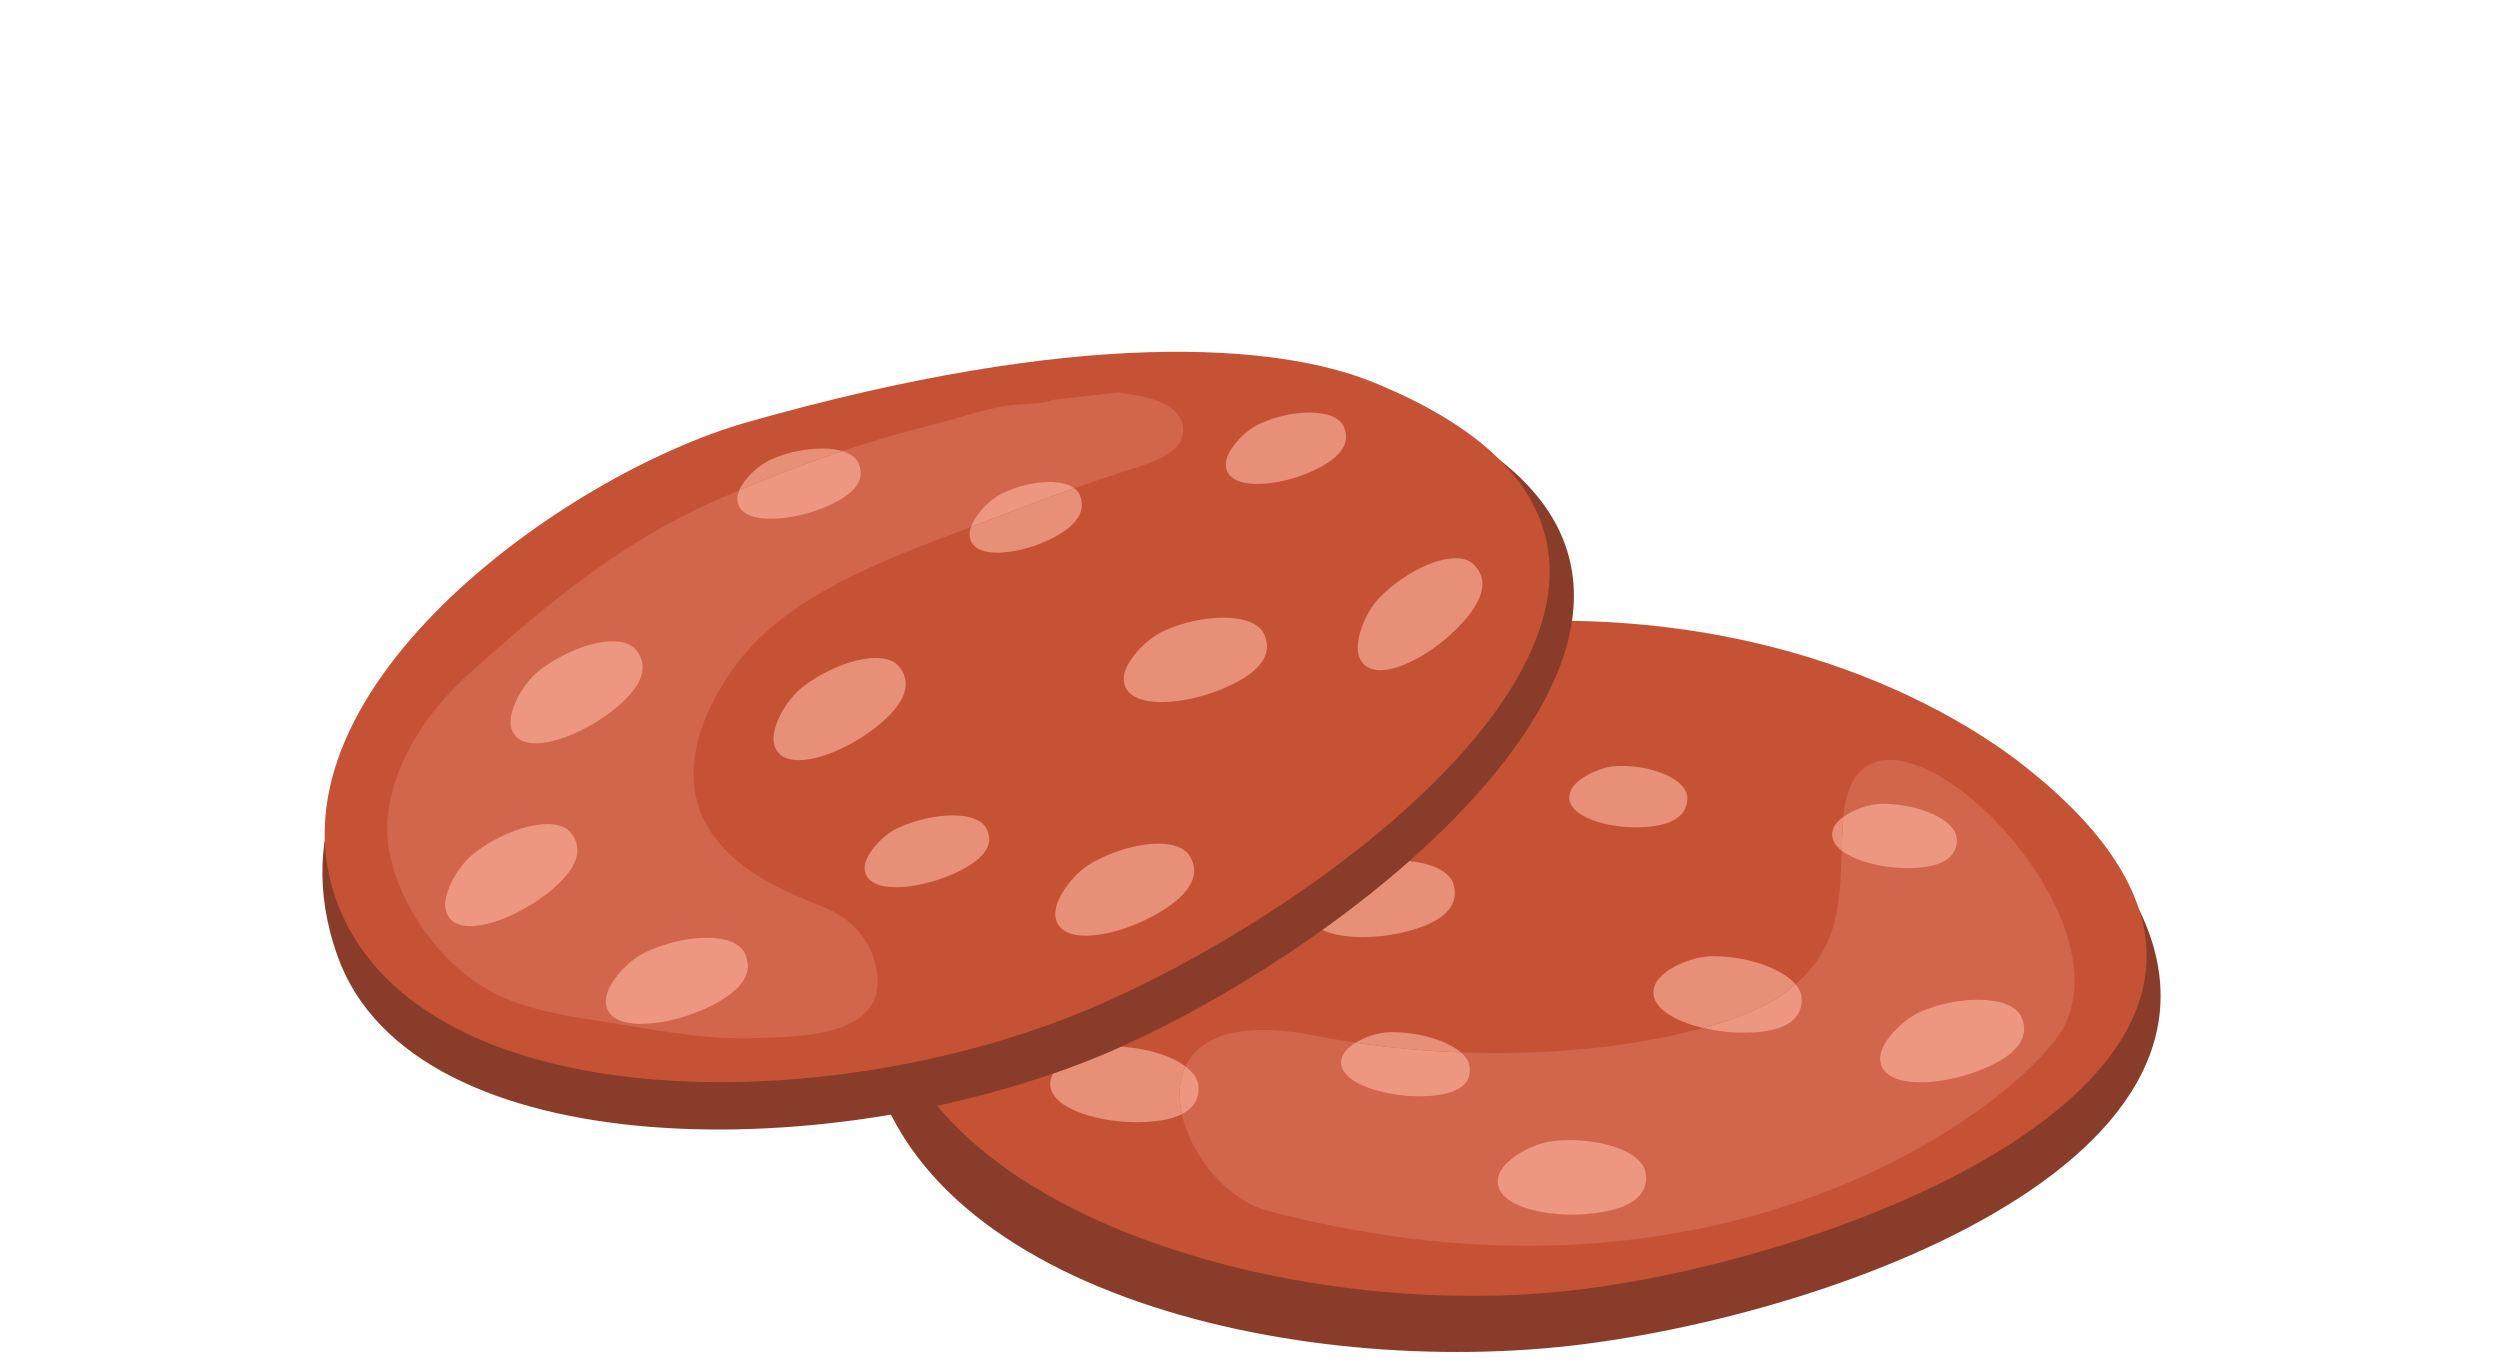
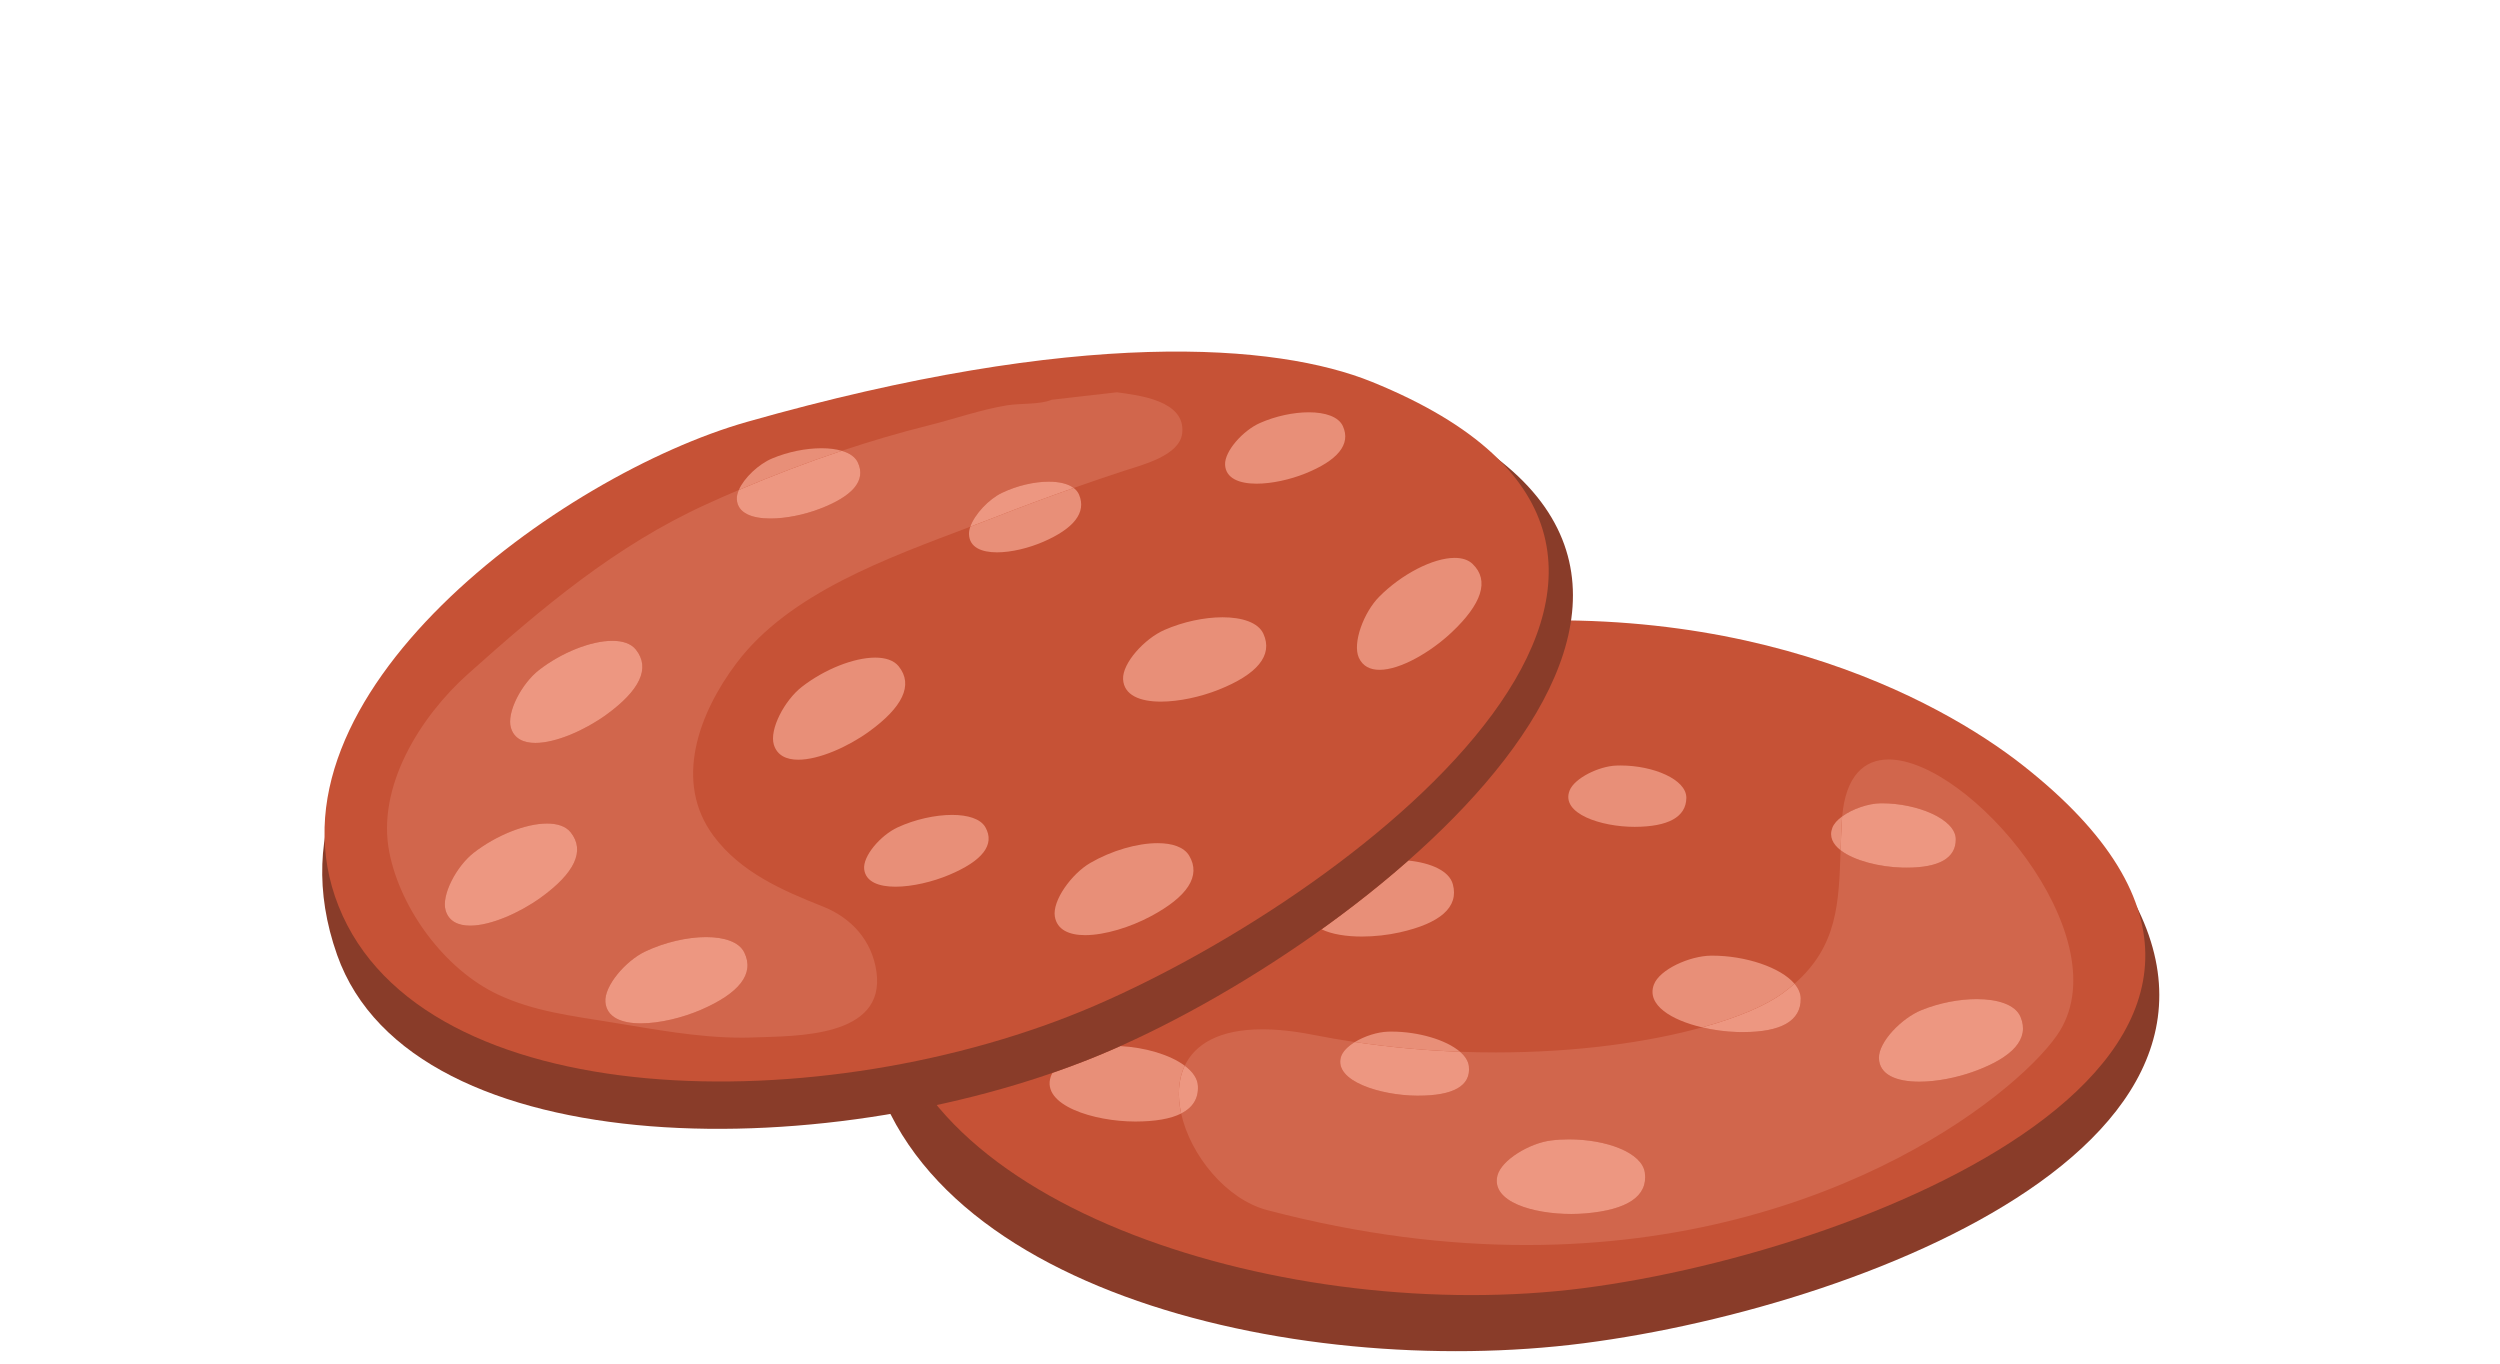
- <svg xmlns="http://www.w3.org/2000/svg" width="189.064mm" height="103.118mm" viewBox="0 0 189.064 103.118" version="1.1" id="svg11989">
-   <defs id="defs11986" />
-   <g id="layer4" style="display:inline" transform="translate(-2.397317,-4.347441)">
-     <g id="g12508" transform="matrix(0.3527778,0,0,-0.3527778,-531.433,161.1812)" style="display:inline">
-       <path d="m 1960.27,266.22 c -14.71,16.52 -75.42,41.2 -144.58,31.14 -41.01,-5.96 -121.77,-24.14 -117.07,-72.33 5.51,-56.54 91.83,-76.63 154.29,-68.59 62.47,8.05 162.79,47.55 107.36,109.78" style="fill:#893c29;fill-opacity:1;fill-rule:nonzero;stroke:none;stroke-width:0.1" id="path1548" />
-       <path d="m 1946.92,280.56 c -17.41,13.64 -62.12,38.68 -131.29,28.62 -41.01,-5.96 -117.59,-27.63 -112.77,-75.82 4.82,-48.18 87.53,-73.15 150,-65.1 62.47,8.04 170.79,52.22 94.06,112.3" style="fill:#c65236;fill-opacity:1;fill-rule:nonzero;stroke:none;stroke-width:0.1" id="path1550" />
-       <path d="m 1826.4,218.96 c -7.28,0.27 -14.85,0.94 -22.56,2.09 2.07,1.27 4.83,2.16 7.16,2.23 0.24,0 0.48,0.01 0.72,0.01 5.65,0 11.69,-1.74 14.68,-4.33" style="fill:#e88f78;fill-opacity:1;fill-rule:nonzero;stroke:none;stroke-width:0.1" id="path1552" />
-       <path d="m 1805.33,243.68 c -3.31,0 -6.44,0.48 -8.63,1.55 6.47,4.63 12.76,9.58 18.61,14.75 4.86,-0.5 8.76,-2.22 9.54,-5.07 1.36,-4.94 -2.74,-8.4 -11.4,-10.34 -2.56,-0.57 -5.4,-0.89 -8.12,-0.89" style="fill:#e88f78;fill-opacity:1;fill-rule:nonzero;stroke:none;stroke-width:0.1" id="path1554" />
-       <path d="m 1863.8,267.21 c -7.06,0 -15.87,2.81 -13.9,7.79 1.04,2.65 6.25,5.2 9.97,5.35 0.32,0.02 0.65,0.02 0.97,0.02 6.99,0 14.14,-2.98 14.1,-6.95 -0.05,-4.15 -3.96,-6.18 -11.03,-6.21 -0.04,0 -0.07,0 -0.11,0" style="fill:#e88f78;fill-opacity:1;fill-rule:nonzero;stroke:none;stroke-width:0.1" id="path1556" />
-       <path d="m 1908.03,262.2 c -1.68,1.3 -2.49,2.92 -1.78,4.79 0.32,0.87 1.09,1.71 2.12,2.46 -0.03,-0.32 -0.05,-0.64 -0.07,-0.97 -0.13,-2.17 -0.2,-4.26 -0.27,-6.28" style="fill:#e88f78;fill-opacity:1;fill-rule:nonzero;stroke:none;stroke-width:0.1" id="path1558" />
-       <path d="m 1878.33,224.2 c -6.52,1.53 -12,4.76 -10.35,9.18 1.21,3.22 7.64,6.16 12.3,6.2 0.08,0 0.16,0 0.23,0 7.1,0 14.64,-2.5 17.63,-6.03 -0.75,-0.66 -1.56,-1.31 -2.44,-1.96 -3.56,-2.64 -9.56,-5.24 -17.37,-7.39" style="fill:#e88f78;fill-opacity:1;fill-rule:nonzero;stroke:none;stroke-width:0.1" id="path1560" />
-       <path d="m 1756.74,204 c -8.87,0 -20.22,3.49 -18.13,9.64 0.09,0.27 0.22,0.53 0.38,0.8 4.21,1.46 8.3,3.03 12.23,4.73 0.76,0.33 1.53,0.66 2.3,1.01 5.37,-0.28 10.7,-1.87 13.83,-4.21 -1.43,-3 -1.57,-6.58 -0.77,-10.25 -2.26,-1.14 -5.55,-1.71 -9.78,-1.72 -0.02,0 -0.04,0 -0.06,0" style="fill:#e88f78;fill-opacity:1;fill-rule:nonzero;stroke:none;stroke-width:0.1" id="path1562" />
-       <path d="m 1813.27,357.83 c -20.5,8.33 -72.84,15.28 -136.58,-13.4 -37.79,-17.01 -110.44,-50.06 -91.16,-104.69 16.12,-45.66 107.84,-45.48 165.69,-20.57 57.85,24.9 152.33,101.99 62.05,138.66" style="fill:#893c29;fill-opacity:1;fill-rule:nonzero;stroke:none;stroke-width:0.1" id="path1564" />
-       <path d="m 1807.54,362.64 c -20.5,8.33 -62.95,11.66 -134.1,-8.57 -39.87,-11.32 -105.48,-58.89 -87.59,-103.89 17.88,-45 104.26,-46.27 162.11,-21.37 57.85,24.91 149.86,97.16 59.58,133.83" style="fill:#c65236;fill-opacity:1;fill-rule:nonzero;stroke:none;stroke-width:0.1" id="path1566" />
-       <path d="m 1705.3,254.37 c -3.59,0 -6.37,1.04 -6.71,3.72 -0.35,2.84 3.52,7.32 7.18,9.01 3.71,1.71 8.05,2.67 11.67,2.67 3.36,0 6.1,-0.82 7.14,-2.64 2.15,-3.78 -0.69,-7.25 -7.78,-10.23 -3.54,-1.49 -7.92,-2.53 -11.5,-2.53" style="fill:#e88f78;fill-opacity:1;fill-rule:nonzero;stroke:none;stroke-width:0.1" id="path1568" />
-       <path d="m 1684.45,281.61 c -2.57,0 -4.54,0.93 -5.24,3.22 -1,3.3 2.32,9.54 6,12.4 4.85,3.78 11.17,6.28 15.74,6.28 2.21,0 4.01,-0.58 5.05,-1.88 3.2,-4 0.8,-8.8 -6.4,-14 -4.54,-3.28 -10.73,-6.02 -15.15,-6.02" style="fill:#e88f78;fill-opacity:1;fill-rule:nonzero;stroke:none;stroke-width:0.1" id="path1570" />
-       <path d="m 1671.7,339.47 c 1.13,2.61 4.26,5.55 7.15,6.76 3.39,1.43 7.25,2.19 10.59,2.19 1.61,0 3.09,-0.18 4.34,-0.55 -7.47,-2.49 -14.86,-5.32 -22.08,-8.4" style="fill:#e88f78;fill-opacity:1;fill-rule:nonzero;stroke:none;stroke-width:0.1" id="path1572" />
-       <path d="m 1727.08,326.09 c -3.36,0 -5.93,1.09 -6.01,3.9 -0.02,0.49 0.08,1.03 0.28,1.6 1.72,0.65 3.41,1.3 5.05,1.94 5.71,2.24 11.39,4.35 17.12,6.37 0.53,-0.4 0.93,-0.89 1.17,-1.47 1.6,-3.84 -1.18,-7.25 -7.67,-10.07 -3.11,-1.35 -6.86,-2.27 -9.94,-2.27" style="fill:#e88f78;fill-opacity:1;fill-rule:nonzero;stroke:none;stroke-width:0.1" id="path1574" />
-       <path d="m 1782.76,340.82 c -3.73,0 -6.63,1.14 -6.76,4.07 -0.13,2.91 3.86,7.34 7.45,8.93 3.38,1.5 7.23,2.31 10.51,2.31 3.52,0 6.39,-0.94 7.31,-2.98 1.78,-3.93 -1.17,-7.37 -8.1,-10.16 -3.24,-1.3 -7.14,-2.17 -10.41,-2.17" style="fill:#e88f78;fill-opacity:1;fill-rule:nonzero;stroke:none;stroke-width:0.1" id="path1576" />
-       <path d="m 1762.23,294.07 c -4.46,0 -7.94,1.35 -8.11,4.82 -0.16,3.44 4.59,8.68 8.86,10.55 4.01,1.76 8.57,2.72 12.47,2.72 4.22,0 7.66,-1.12 8.77,-3.54 2.12,-4.66 -1.38,-8.73 -9.64,-12.01 -3.83,-1.52 -8.46,-2.54 -12.35,-2.54" style="fill:#e88f78;fill-opacity:1;fill-rule:nonzero;stroke:none;stroke-width:0.1" id="path1578" />
-       <path d="m 1809.13,300.89 c -2.01,0 -3.61,0.77 -4.44,2.6 -1.42,3.14 1.07,9.76 4.36,13.07 4.78,4.83 11.54,8.34 16.19,8.34 1.58,0 2.93,-0.4 3.86,-1.31 3.69,-3.55 1.93,-8.62 -4.54,-14.7 -4.47,-4.2 -10.96,-8 -15.43,-8" style="fill:#e88f78;fill-opacity:1;fill-rule:nonzero;stroke:none;stroke-width:0.1" id="path1580" />
-       <path d="m 1745.98,243.98 c -3.43,0 -6.03,1.14 -6.5,4.01 -0.55,3.4 3.58,9.14 7.61,11.48 4.58,2.66 10.09,4.24 14.43,4.24 3.14,0 5.66,-0.83 6.77,-2.67 2.63,-4.39 -0.39,-8.83 -8.22,-13.01 -4.33,-2.32 -9.84,-4.05 -14.09,-4.05" style="fill:#e88f78;fill-opacity:1;fill-rule:nonzero;stroke:none;stroke-width:0.1" id="path1582" />
-       <path d="m 1672.28,221.99 c -9.5,0 -18.93,1.84 -28.29,3.35 -8.24,1.34 -16.34,2.31 -23.98,5.91 -11.36,5.35 -20.86,18.25 -23.28,30.49 -2.8,14.12 6.69,29.17 16.88,38.27 15.9,14.2 31.58,27.5 51.19,36.42 2.28,1.04 4.58,2.06 6.9,3.04 -0.31,-0.71 -0.47,-1.4 -0.43,-2.02 0.17,-2.96 3.27,-4.1 7.21,-4.1 3.32,0 7.24,0.81 10.49,2.05 7.11,2.69 10.11,6.07 8.24,9.99 -0.56,1.18 -1.79,2 -3.43,2.48 6.16,2.06 12.38,3.89 18.62,5.45 5.54,1.38 11.26,3.4 16.8,4.3 2.83,0.47 7.19,0.14 9.59,1.2 l 14,1.6 c 4.59,-0.63 14.83,-1.73 14.01,-8.8 -0.56,-4.81 -8.63,-6.78 -12.3,-7.99 -3.69,-1.21 -7.34,-2.45 -10.98,-3.73 -1.22,0.92 -3.13,1.35 -5.34,1.35 -3.11,0 -6.81,-0.85 -10.06,-2.41 -2.78,-1.33 -5.84,-4.56 -6.77,-7.25 -17.69,-6.72 -38.8,-14.2 -50.14,-29.25 -8.03,-10.65 -13.64,-25.43 -4.9,-37.12 5.77,-7.72 14.65,-11.64 23.4,-15.09 6.06,-2.39 10.56,-7.25 11.51,-14 2.01,-14.21 -17.44,-13.76 -26.31,-14.09 -0.88,-0.04 -1.75,-0.05 -2.63,-0.05 m -7.59,21.57 c -4.05,0 -8.89,-1.11 -13.08,-3.1 -4.21,-2 -8.8,-7.38 -8.53,-10.81 0.26,-3.31 3.46,-4.59 7.61,-4.59 4.01,0 8.91,1.19 12.91,2.92 8.15,3.53 11.53,7.69 9.26,12.29 -1.11,2.26 -4.27,3.29 -8.17,3.29 m -34.12,24.36 c -4.58,0 -10.89,-2.5 -15.75,-6.28 -3.68,-2.87 -7,-9.11 -6,-12.4 0.7,-2.29 2.67,-3.22 5.25,-3.22 4.41,0 10.6,2.74 15.15,6.02 7.2,5.2 9.6,10 6.4,14 -1.04,1.3 -2.85,1.88 -5.05,1.88 m 14,39.19 c -4.58,0 -10.89,-2.5 -15.75,-6.28 -3.68,-2.86 -7,-9.1 -6,-12.4 0.7,-2.29 2.67,-3.22 5.24,-3.22 4.42,0 10.61,2.74 15.16,6.02 7.19,5.2 9.59,10 6.39,14 -1.04,1.3 -2.84,1.88 -5.04,1.88" style="fill:#d1664c;fill-opacity:1;fill-rule:nonzero;stroke:none;stroke-width:0.1" id="path1584" />
-       <path d="m 1614.07,246.02 c -2.58,0 -4.55,0.93 -5.25,3.22 -1,3.29 2.32,9.53 6,12.4 4.86,3.78 11.17,6.28 15.75,6.28 2.2,0 4.01,-0.58 5.05,-1.88 3.2,-4 0.8,-8.8 -6.4,-14 -4.55,-3.28 -10.74,-6.02 -15.15,-6.02" style="fill:#ed9781;fill-opacity:1;fill-rule:nonzero;stroke:none;stroke-width:0.1" id="path1586" />
-       <path d="m 1628.06,285.21 c -2.57,0 -4.54,0.93 -5.24,3.22 -1,3.3 2.32,9.54 6,12.4 4.86,3.78 11.17,6.28 15.75,6.28 2.2,0 4,-0.58 5.04,-1.88 3.2,-4 0.8,-8.8 -6.39,-14 -4.55,-3.28 -10.74,-6.02 -15.16,-6.02" style="fill:#ed9781;fill-opacity:1;fill-rule:nonzero;stroke:none;stroke-width:0.1" id="path1588" />
-       <path d="m 1678.48,333.35 c -3.94,0 -7.04,1.14 -7.21,4.1 -0.04,0.62 0.12,1.31 0.43,2.02 7.22,3.08 14.61,5.91 22.08,8.4 1.64,-0.48 2.87,-1.3 3.43,-2.48 1.87,-3.92 -1.13,-7.3 -8.24,-9.99 -3.25,-1.24 -7.17,-2.05 -10.49,-2.05" style="fill:#ed9781;fill-opacity:1;fill-rule:nonzero;stroke:none;stroke-width:0.1" id="path1590" />
-       <path d="m 1721.35,331.59 c 0.93,2.69 3.99,5.92 6.77,7.25 3.25,1.56 6.95,2.41 10.06,2.41 2.21,0 4.12,-0.43 5.34,-1.35 -5.73,-2.02 -11.41,-4.13 -17.12,-6.37 -1.64,-0.64 -3.33,-1.29 -5.05,-1.94" style="fill:#ed9781;fill-opacity:1;fill-rule:nonzero;stroke:none;stroke-width:0.1" id="path1592" />
-       <path d="m 1650.69,225.06 c -4.15,0 -7.35,1.28 -7.61,4.59 -0.27,3.43 4.32,8.81 8.53,10.81 4.19,1.99 9.03,3.1 13.08,3.1 3.9,0 7.06,-1.03 8.17,-3.29 2.27,-4.6 -1.11,-8.76 -9.26,-12.29 -4,-1.73 -8.9,-2.92 -12.91,-2.92" style="fill:#ed9781;fill-opacity:1;fill-rule:nonzero;stroke:none;stroke-width:0.1" id="path1594" />
-       <path d="m 1840.62,177.51 c -16.89,0 -35.45,2.19 -55.59,7.49 -8.75,2.3 -16.47,11.74 -18.45,20.72 2.49,1.27 3.73,3.23 3.59,5.91 -0.08,1.61 -1.13,3.08 -2.82,4.34 2.18,4.59 7.34,7.81 16.63,7.81 3.16,0 6.79,-0.37 10.95,-1.19 2.99,-0.59 5.96,-1.1 8.91,-1.54 -1.51,-0.92 -2.65,-2.05 -2.99,-3.21 -1.5,-5.19 8.56,-8.23 16.25,-8.29 0.11,0 0.22,0 0.33,0 7.47,0 11.34,2.06 10.86,6.32 -0.13,1.11 -0.81,2.16 -1.89,3.09 2.61,-0.1 5.18,-0.14 7.71,-0.14 17.37,0 32.75,2.21 44.22,5.38 2.48,-0.59 5.1,-0.93 7.55,-1 0.42,-0.01 0.84,-0.01 1.24,-0.01 8.08,0 12.45,2.36 12.35,7.24 -0.03,1.1 -0.5,2.15 -1.33,3.12 9.26,8.14 9.51,17.31 9.89,28.65 2.93,-2.28 8.5,-3.62 13.24,-3.73 0.31,-0.01 0.62,-0.01 0.92,-0.01 6.88,0 10.61,2 10.54,6.14 -0.07,4.26 -8.23,7.66 -15.83,7.66 -0.09,0 -0.19,0 -0.28,0 -2.68,-0.04 -6.05,-1.21 -8.25,-2.81 0.76,8.66 4.66,12.21 9.97,12.21 17.24,0 49.33,-37.47 36.75,-58.17 -7.07,-11.62 -47.59,-45.98 -114.47,-45.98 m 9.17,22.66 c -1.29,0 -2.58,-0.07 -3.84,-0.23 -4.63,-0.56 -10.69,-4.2 -11.53,-7.54 -1.4,-5.6 7.61,-8.23 15.84,-8.23 1.05,0 2.09,0.05 3.09,0.13 8.85,0.76 13.37,3.63 12.69,8.71 -0.59,4.36 -8.33,7.16 -16.25,7.16 m 87.43,30.09 c -3.73,0 -8,-0.81 -11.81,-2.35 -4.32,-1.74 -9.22,-6.84 -9.16,-10.28 0.07,-3.66 3.86,-5.08 8.66,-5.08 3.73,0 8.07,0.86 11.72,2.19 8.35,3.03 11.97,6.99 9.99,11.71 -1.09,2.6 -4.84,3.81 -9.4,3.81" style="fill:#d1664c;fill-opacity:1;fill-rule:nonzero;stroke:none;stroke-width:0.1" id="path1596" />
-       <path d="m 1817.43,209.55 c -0.11,0 -0.22,0 -0.33,0 -7.69,0.06 -17.75,3.1 -16.25,8.29 0.34,1.16 1.48,2.29 2.99,3.21 7.71,-1.15 15.28,-1.82 22.56,-2.09 1.08,-0.93 1.76,-1.98 1.89,-3.09 0.48,-4.26 -3.39,-6.32 -10.86,-6.32" style="fill:#ed9781;fill-opacity:1;fill-rule:nonzero;stroke:none;stroke-width:0.1" id="path1598" />
-       <path d="m 1922.19,258.46 c -0.3,0 -0.61,0 -0.92,0.01 -4.74,0.11 -10.31,1.45 -13.24,3.73 0.07,2.02 0.14,4.11 0.27,6.28 0.02,0.33 0.04,0.65 0.07,0.97 2.2,1.6 5.57,2.77 8.25,2.81 0.09,0 0.19,0 0.28,0 7.6,0 15.76,-3.4 15.83,-7.66 0.07,-4.14 -3.66,-6.14 -10.54,-6.14" style="fill:#ed9781;fill-opacity:1;fill-rule:nonzero;stroke:none;stroke-width:0.1" id="path1600" />
-       <path d="m 1887.12,223.19 c -0.4,0 -0.82,0 -1.24,0.01 -2.45,0.07 -5.07,0.41 -7.55,1 7.81,2.15 13.81,4.75 17.37,7.39 0.88,0.65 1.69,1.3 2.44,1.96 0.83,-0.97 1.3,-2.02 1.33,-3.12 0.1,-4.88 -4.27,-7.24 -12.35,-7.24" style="fill:#ed9781;fill-opacity:1;fill-rule:nonzero;stroke:none;stroke-width:0.1" id="path1602" />
-       <path d="m 1924.91,212.55 c -4.8,0 -8.59,1.42 -8.66,5.08 -0.06,3.44 4.84,8.54 9.16,10.28 3.81,1.54 8.08,2.35 11.81,2.35 4.56,0 8.31,-1.21 9.4,-3.81 1.98,-4.72 -1.64,-8.68 -9.99,-11.71 -3.65,-1.33 -7.99,-2.19 -11.72,-2.19" style="fill:#ed9781;fill-opacity:1;fill-rule:nonzero;stroke:none;stroke-width:0.1" id="path1604" />
-       <path d="m 1850.26,184.17 c -8.23,0 -17.24,2.63 -15.84,8.23 0.84,3.34 6.9,6.98 11.53,7.54 1.26,0.16 2.55,0.23 3.84,0.23 7.92,0 15.66,-2.8 16.25,-7.16 0.68,-5.08 -3.84,-7.95 -12.69,-8.71 -1,-0.08 -2.04,-0.13 -3.09,-0.13" style="fill:#ed9781;fill-opacity:1;fill-rule:nonzero;stroke:none;stroke-width:0.1" id="path1606" />
-       <path d="m 1766.58,205.72 c -0.8,3.67 -0.66,7.25 0.77,10.25 1.69,-1.26 2.74,-2.73 2.82,-4.34 0.14,-2.68 -1.1,-4.64 -3.59,-5.91" style="fill:#ed9781;fill-opacity:1;fill-rule:nonzero;stroke:none;stroke-width:0.1" id="path1608" />
-     </g>
-   </g>
+ <svg xmlns="http://www.w3.org/2000/svg" width="715" height="390" viewBox="0 0 715 390" fill="none">
+   <path d="M596.067 237.797C576.454 215.771 495.507 182.864 403.294 196.277C348.614 204.224 240.934 228.464 247.201 292.717C254.547 368.104 369.641 394.891 452.921 384.171C536.214 373.437 669.974 320.771 596.067 237.797Z" fill="#893C29" />
+   <path d="M578.267 218.677C555.054 200.491 495.441 167.104 403.214 180.517C348.534 188.464 246.427 217.357 252.854 281.611C259.281 345.851 369.561 379.144 452.854 368.411C536.147 357.691 680.574 298.784 578.267 218.677Z" fill="#C65236" />
+   <path d="M417.574 300.811C407.868 300.451 397.774 299.557 387.494 298.024C390.254 296.331 393.934 295.144 397.041 295.051C397.361 295.051 397.681 295.037 398.001 295.037C405.534 295.037 413.588 297.357 417.574 300.811" fill="#E88F78" />
+   <path d="M389.48 267.851C385.067 267.851 380.894 267.211 377.974 265.784C386.6 259.611 394.987 253.011 402.787 246.117C409.267 246.784 414.467 249.077 415.507 252.877C417.32 259.464 411.854 264.077 400.307 266.664C396.894 267.424 393.107 267.851 389.48 267.851" fill="#E88F78" />
+   <path d="M467.44 236.477C458.027 236.477 446.28 232.731 448.907 226.091C450.294 222.557 457.24 219.157 462.2 218.957C462.627 218.931 463.067 218.931 463.494 218.931C472.814 218.931 482.347 222.904 482.294 228.197C482.227 233.731 477.014 236.437 467.587 236.477C467.534 236.477 467.494 236.477 467.44 236.477" fill="#E88F78" />
+   <path d="M526.414 243.157C524.174 241.424 523.094 239.264 524.041 236.771C524.468 235.611 525.494 234.491 526.868 233.491C526.828 233.917 526.801 234.344 526.774 234.784C526.601 237.677 526.508 240.464 526.414 243.157Z" fill="#E88F78" />
+   <path d="M486.814 293.824C478.12 291.784 470.814 287.477 473.014 281.584C474.627 277.291 483.2 273.371 489.414 273.317C489.52 273.317 489.627 273.317 489.72 273.317C499.187 273.317 509.24 276.651 513.227 281.357C512.227 282.237 511.147 283.104 509.974 283.971C505.227 287.491 497.227 290.957 486.814 293.824" fill="#E88F78" />
+   <path d="M324.694 320.757C312.867 320.757 297.734 316.104 300.52 307.904C300.64 307.544 300.814 307.197 301.027 306.837C306.64 304.891 312.094 302.797 317.334 300.531C318.347 300.091 319.374 299.651 320.4 299.184C327.56 299.557 334.667 301.677 338.84 304.797C336.934 308.797 336.747 313.571 337.814 318.464C334.8 319.984 330.414 320.744 324.774 320.757C324.747 320.757 324.72 320.757 324.694 320.757" fill="#E88F78" />
+   <path d="M400.067 115.651C372.734 104.544 302.947 95.277 217.96 133.517C167.574 156.197 70.707 200.264 96.414 273.104C117.907 333.984 240.2 333.744 317.334 300.531C394.467 267.331 520.44 164.544 400.067 115.651" fill="#893C29" />
+   <path d="M392.427 109.237C365.094 98.131 308.494 93.691 213.627 120.664C160.467 135.757 72.987 199.184 96.841 259.184C120.681 319.184 235.854 320.877 312.987 287.677C390.121 254.464 512.801 158.131 392.427 109.237Z" fill="#C65236" />
+   <path d="M256.107 253.597C251.32 253.597 247.614 252.211 247.16 248.637C246.694 244.851 251.854 238.877 256.734 236.624C261.68 234.344 267.467 233.064 272.294 233.064C276.774 233.064 280.427 234.157 281.814 236.584C284.68 241.624 280.894 246.251 271.44 250.224C266.72 252.211 260.88 253.597 256.107 253.597" fill="#E88F78" />
+   <path d="M228.307 217.277C224.88 217.277 222.254 216.037 221.32 212.984C219.987 208.584 224.414 200.264 229.32 196.451C235.787 191.411 244.214 188.077 250.307 188.077C253.254 188.077 255.654 188.851 257.041 190.584C261.307 195.917 258.107 202.317 248.507 209.251C242.454 213.624 234.2 217.277 228.307 217.277" fill="#E88F78" />
+   <path d="M211.307 140.131C212.813 136.651 216.987 132.731 220.84 131.117C225.36 129.211 230.507 128.197 234.96 128.197C237.107 128.197 239.08 128.437 240.747 128.931C230.787 132.251 220.933 136.024 211.307 140.131Z" fill="#E88F78" />
+   <path d="M285.148 157.971C280.668 157.971 277.241 156.517 277.134 152.771C277.108 152.117 277.241 151.397 277.508 150.637C279.801 149.771 282.054 148.904 284.241 148.051C291.854 145.064 299.428 142.251 307.068 139.557C307.774 140.091 308.308 140.744 308.628 141.517C310.761 146.637 307.054 151.184 298.401 154.944C294.254 156.744 289.254 157.971 285.148 157.971" fill="#E88F78" />
+   <path d="M359.388 138.331C354.414 138.331 350.548 136.811 350.374 132.904C350.201 129.024 355.521 123.117 360.308 120.997C364.814 118.997 369.948 117.917 374.321 117.917C379.014 117.917 382.841 119.171 384.068 121.891C386.441 127.131 382.508 131.717 373.268 135.437C368.948 137.171 363.748 138.331 359.388 138.331" fill="#E88F78" />
+   <path d="M332.014 200.664C326.067 200.664 321.427 198.864 321.201 194.237C320.987 189.651 327.321 182.664 333.014 180.171C338.361 177.824 344.441 176.544 349.641 176.544C355.267 176.544 359.854 178.037 361.334 181.264C364.161 187.477 359.494 192.904 348.481 197.277C343.374 199.304 337.201 200.664 332.014 200.664Z" fill="#E88F78" />
+   <path d="M394.548 191.571C391.868 191.571 389.734 190.544 388.628 188.104C386.734 183.917 390.054 175.091 394.441 170.677C400.814 164.237 409.828 159.557 416.028 159.557C418.134 159.557 419.934 160.091 421.174 161.304C426.094 166.037 423.748 172.797 415.121 180.904C409.161 186.504 400.508 191.571 394.548 191.571" fill="#E88F78" />
+   <path d="M310.347 267.451C305.774 267.451 302.307 265.931 301.68 262.104C300.947 257.571 306.454 249.917 311.827 246.797C317.934 243.251 325.28 241.144 331.067 241.144C335.254 241.144 338.614 242.251 340.094 244.704C343.6 250.557 339.574 256.477 329.134 262.051C323.36 265.144 316.014 267.451 310.347 267.451" fill="#E88F78" />
+   <path d="M212.081 296.771C199.414 296.771 186.841 294.317 174.361 292.304C163.374 290.517 152.574 289.224 142.387 284.424C127.241 277.291 114.574 260.091 111.347 243.771C107.614 224.944 120.267 204.877 133.854 192.744C155.054 173.811 175.961 156.077 202.107 144.184C205.147 142.797 208.214 141.437 211.307 140.131C210.894 141.077 210.681 141.997 210.734 142.824C210.961 146.771 215.094 148.291 220.347 148.291C224.774 148.291 230.001 147.211 234.334 145.557C243.814 141.971 247.814 137.464 245.321 132.237C244.574 130.664 242.934 129.571 240.747 128.931C248.961 126.184 257.254 123.744 265.574 121.664C272.961 119.824 280.587 117.131 287.974 115.931C291.747 115.304 297.561 115.744 300.761 114.331L319.427 112.197C325.547 113.037 339.201 114.504 338.107 123.931C337.361 130.344 326.601 132.971 321.707 134.584C316.787 136.197 311.921 137.851 307.067 139.557C305.441 138.331 302.894 137.757 299.947 137.757C295.801 137.757 290.867 138.891 286.534 140.971C282.827 142.744 278.747 147.051 277.507 150.637C253.921 159.597 225.774 169.571 210.654 189.637C199.947 203.837 192.467 223.544 204.121 239.131C211.814 249.424 223.654 254.651 235.321 259.251C243.401 262.437 249.401 268.917 250.667 277.917C253.347 296.864 227.414 296.264 215.587 296.704C214.414 296.757 213.254 296.771 212.081 296.771ZM201.961 268.011C196.561 268.011 190.107 269.491 184.521 272.144C178.907 274.811 172.787 281.984 173.147 286.557C173.494 290.971 177.761 292.677 183.294 292.677C188.641 292.677 195.174 291.091 200.507 288.784C211.374 284.077 215.881 278.531 212.854 272.397C211.374 269.384 207.161 268.011 201.961 268.011M156.467 235.531C150.361 235.531 141.947 238.864 135.467 243.904C130.561 247.731 126.134 256.051 127.467 260.437C128.401 263.491 131.027 264.731 134.467 264.731C140.347 264.731 148.601 261.077 154.667 256.704C164.267 249.771 167.467 243.371 163.201 238.037C161.814 236.304 159.401 235.531 156.467 235.531M175.134 183.277C169.027 183.277 160.614 186.611 154.134 191.651C149.227 195.464 144.801 203.784 146.134 208.184C147.067 211.237 149.694 212.477 153.121 212.477C159.014 212.477 167.267 208.824 173.334 204.451C182.921 197.517 186.121 191.117 181.854 185.784C180.467 184.051 178.067 183.277 175.134 183.277" fill="#D1664C" />
+   <path d="M134.467 264.731C131.027 264.731 128.4 263.491 127.467 260.437C126.134 256.051 130.56 247.731 135.467 243.904C141.947 238.864 150.36 235.531 156.467 235.531C159.4 235.531 161.814 236.304 163.2 238.037C167.467 243.371 164.267 249.771 154.667 256.704C148.6 261.077 140.347 264.731 134.467 264.731" fill="#ED9781" />
+   <path d="M153.121 212.477C149.694 212.477 147.067 211.237 146.134 208.184C144.801 203.784 149.227 195.464 154.134 191.651C160.614 186.611 169.027 183.277 175.134 183.277C178.067 183.277 180.467 184.051 181.854 185.784C186.121 191.117 182.921 197.517 173.334 204.451C167.267 208.824 159.014 212.477 153.121 212.477" fill="#ED9781" />
+   <path d="M220.347 148.291C215.094 148.291 210.96 146.771 210.734 142.824C210.68 141.997 210.894 141.077 211.307 140.131C220.934 136.024 230.787 132.251 240.747 128.931C242.934 129.571 244.574 130.664 245.32 132.237C247.814 137.464 243.814 141.971 234.334 145.557C230 147.211 224.774 148.291 220.347 148.291" fill="#ED9781" />
+   <path d="M277.507 150.637C278.747 147.051 282.827 142.744 286.534 140.971C290.867 138.891 295.8 137.757 299.947 137.757C302.894 137.757 305.44 138.331 307.067 139.557C299.427 142.251 291.854 145.064 284.24 148.051C282.054 148.904 279.8 149.771 277.507 150.637Z" fill="#ED9781" />
+   <path d="M183.294 292.677C177.76 292.677 173.494 290.971 173.147 286.557C172.787 281.984 178.907 274.811 184.52 272.144C190.107 269.491 196.56 268.011 201.96 268.011C207.16 268.011 211.374 269.384 212.854 272.397C215.88 278.531 211.374 284.077 200.507 288.784C195.174 291.091 188.64 292.677 183.294 292.677" fill="#ED9781" />
+   <path d="M436.534 356.077C414.014 356.077 389.267 353.157 362.414 346.091C350.747 343.024 340.453 330.437 337.813 318.464C341.133 316.771 342.787 314.157 342.6 310.584C342.494 308.437 341.094 306.477 338.84 304.797C341.747 298.677 348.627 294.384 361.014 294.384C365.227 294.384 370.067 294.877 375.614 295.971C379.6 296.757 383.56 297.437 387.493 298.024C385.48 299.251 383.96 300.757 383.507 302.304C381.507 309.224 394.92 313.277 405.173 313.357C405.32 313.357 405.467 313.357 405.614 313.357C415.574 313.357 420.734 310.611 420.094 304.931C419.92 303.451 419.014 302.051 417.574 300.811C421.054 300.944 424.48 300.997 427.854 300.997C451.014 300.997 471.52 298.051 486.813 293.824C490.12 294.611 493.614 295.064 496.88 295.157C497.44 295.171 498 295.171 498.534 295.171C509.307 295.171 515.133 292.024 515 285.517C514.96 284.051 514.334 282.651 513.227 281.357C525.574 270.504 525.907 258.277 526.414 243.157C530.32 246.197 537.747 247.984 544.067 248.131C544.48 248.144 544.893 248.144 545.293 248.144C554.467 248.144 559.44 245.477 559.347 239.957C559.253 234.277 548.374 229.744 538.24 229.744C538.12 229.744 537.987 229.744 537.867 229.744C534.294 229.797 529.8 231.357 526.867 233.491C527.88 221.944 533.08 217.211 540.16 217.211C563.147 217.211 605.933 267.171 589.16 294.771C579.733 310.264 525.707 356.077 436.534 356.077M448.76 325.864C447.04 325.864 445.32 325.957 443.64 326.171C437.467 326.917 429.387 331.771 428.267 336.224C426.4 343.691 438.414 347.197 449.387 347.197C450.787 347.197 452.173 347.131 453.507 347.024C465.307 346.011 471.334 342.184 470.427 335.411C469.64 329.597 459.32 325.864 448.76 325.864M565.333 285.744C560.36 285.744 554.667 286.824 549.587 288.877C543.827 291.197 537.294 297.997 537.374 302.584C537.467 307.464 542.52 309.357 548.92 309.357C553.894 309.357 559.68 308.211 564.547 306.437C575.68 302.397 580.507 297.117 577.867 290.824C576.414 287.357 571.413 285.744 565.333 285.744Z" fill="#D1664C" />
+   <path d="M405.613 313.357C405.467 313.357 405.32 313.357 405.173 313.357C394.92 313.277 381.507 309.224 383.507 302.304C383.96 300.757 385.48 299.251 387.493 298.024C397.773 299.557 407.867 300.451 417.573 300.811C419.013 302.051 419.92 303.451 420.093 304.931C420.733 310.611 415.573 313.357 405.613 313.357" fill="#ED9781" />
+   <path d="M545.294 248.144C544.894 248.144 544.481 248.144 544.067 248.131C537.747 247.984 530.321 246.197 526.414 243.157C526.507 240.464 526.601 237.677 526.774 234.784C526.801 234.344 526.827 233.917 526.867 233.491C529.801 231.357 534.294 229.797 537.867 229.744C537.987 229.744 538.121 229.744 538.241 229.744C548.374 229.744 559.254 234.277 559.347 239.957C559.441 245.477 554.467 248.144 545.294 248.144" fill="#ED9781" />
+   <path d="M498.534 295.171C498 295.171 497.44 295.171 496.88 295.157C493.614 295.064 490.12 294.611 486.813 293.824C497.227 290.957 505.227 287.491 509.973 283.971C511.147 283.104 512.227 282.237 513.227 281.357C514.334 282.651 514.96 284.051 515 285.517C515.133 292.024 509.307 295.171 498.534 295.171" fill="#ED9781" />
+   <path d="M548.92 309.357C542.52 309.357 537.467 307.464 537.374 302.584C537.294 297.997 543.827 291.197 549.587 288.877C554.667 286.824 560.36 285.744 565.334 285.744C571.414 285.744 576.414 287.357 577.867 290.824C580.507 297.117 575.68 302.397 564.547 306.437C559.68 308.211 553.894 309.357 548.92 309.357Z" fill="#ED9781" />
+   <path d="M449.387 347.197C438.414 347.197 426.401 343.691 428.267 336.224C429.387 331.771 437.467 326.917 443.641 326.171C445.321 325.957 447.041 325.864 448.761 325.864C459.321 325.864 469.641 329.597 470.427 335.411C471.334 342.184 465.307 346.011 453.507 347.024C452.174 347.131 450.787 347.197 449.387 347.197" fill="#ED9781" />
+   <path d="M337.814 318.464C336.747 313.571 336.934 308.797 338.84 304.797C341.094 306.477 342.494 308.437 342.6 310.584C342.787 314.157 341.134 316.771 337.814 318.464Z" fill="#ED9781" />
</svg>
